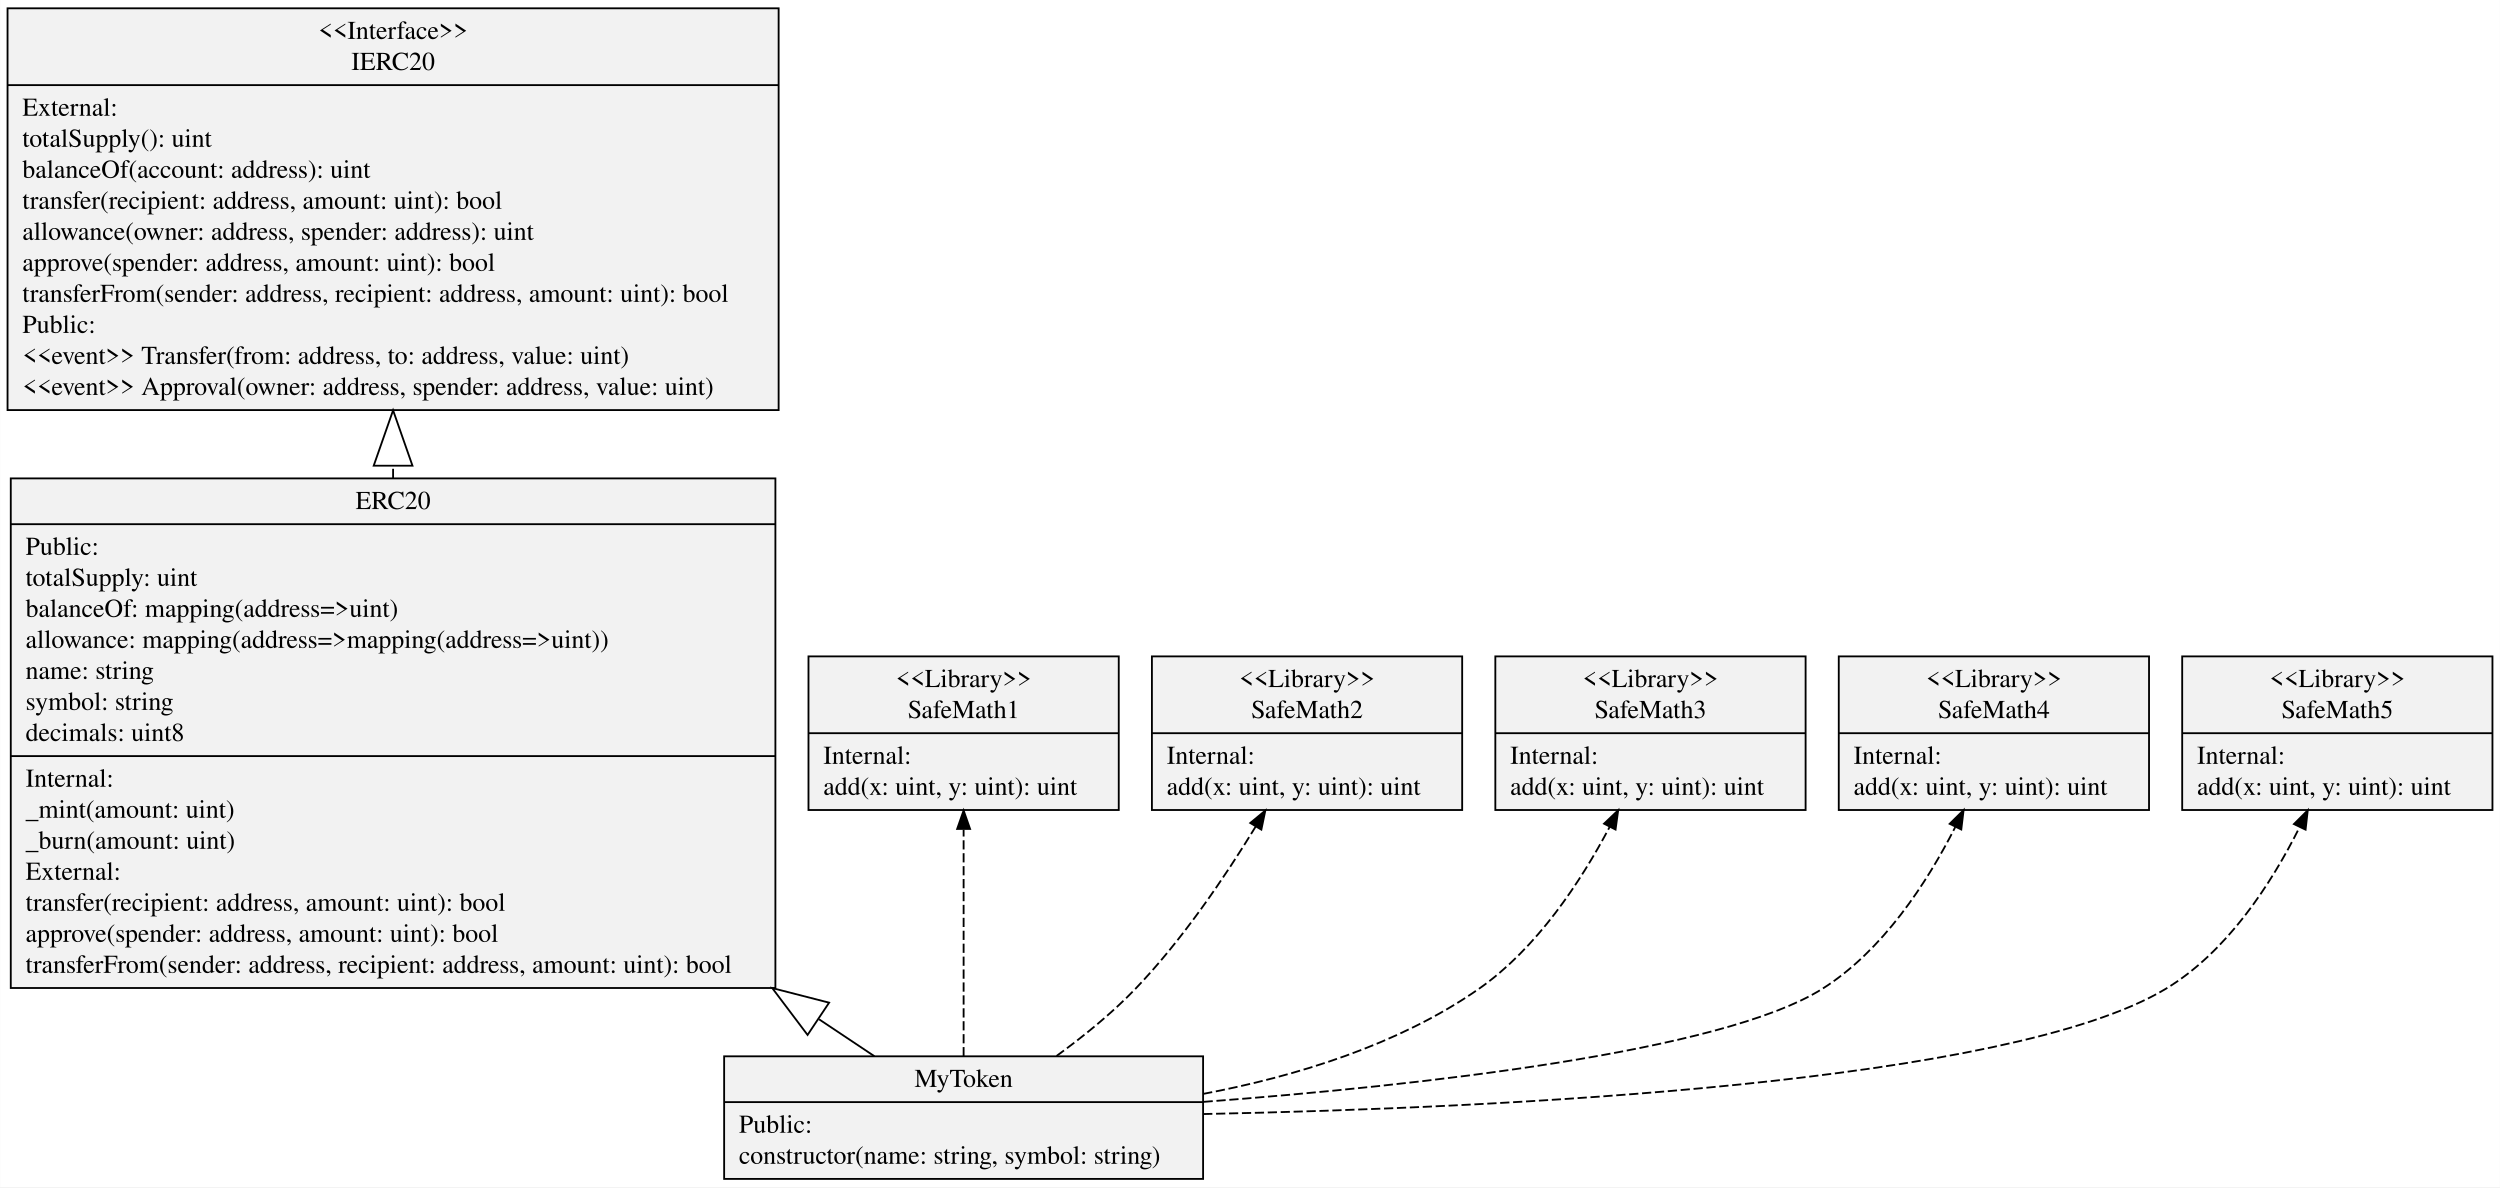
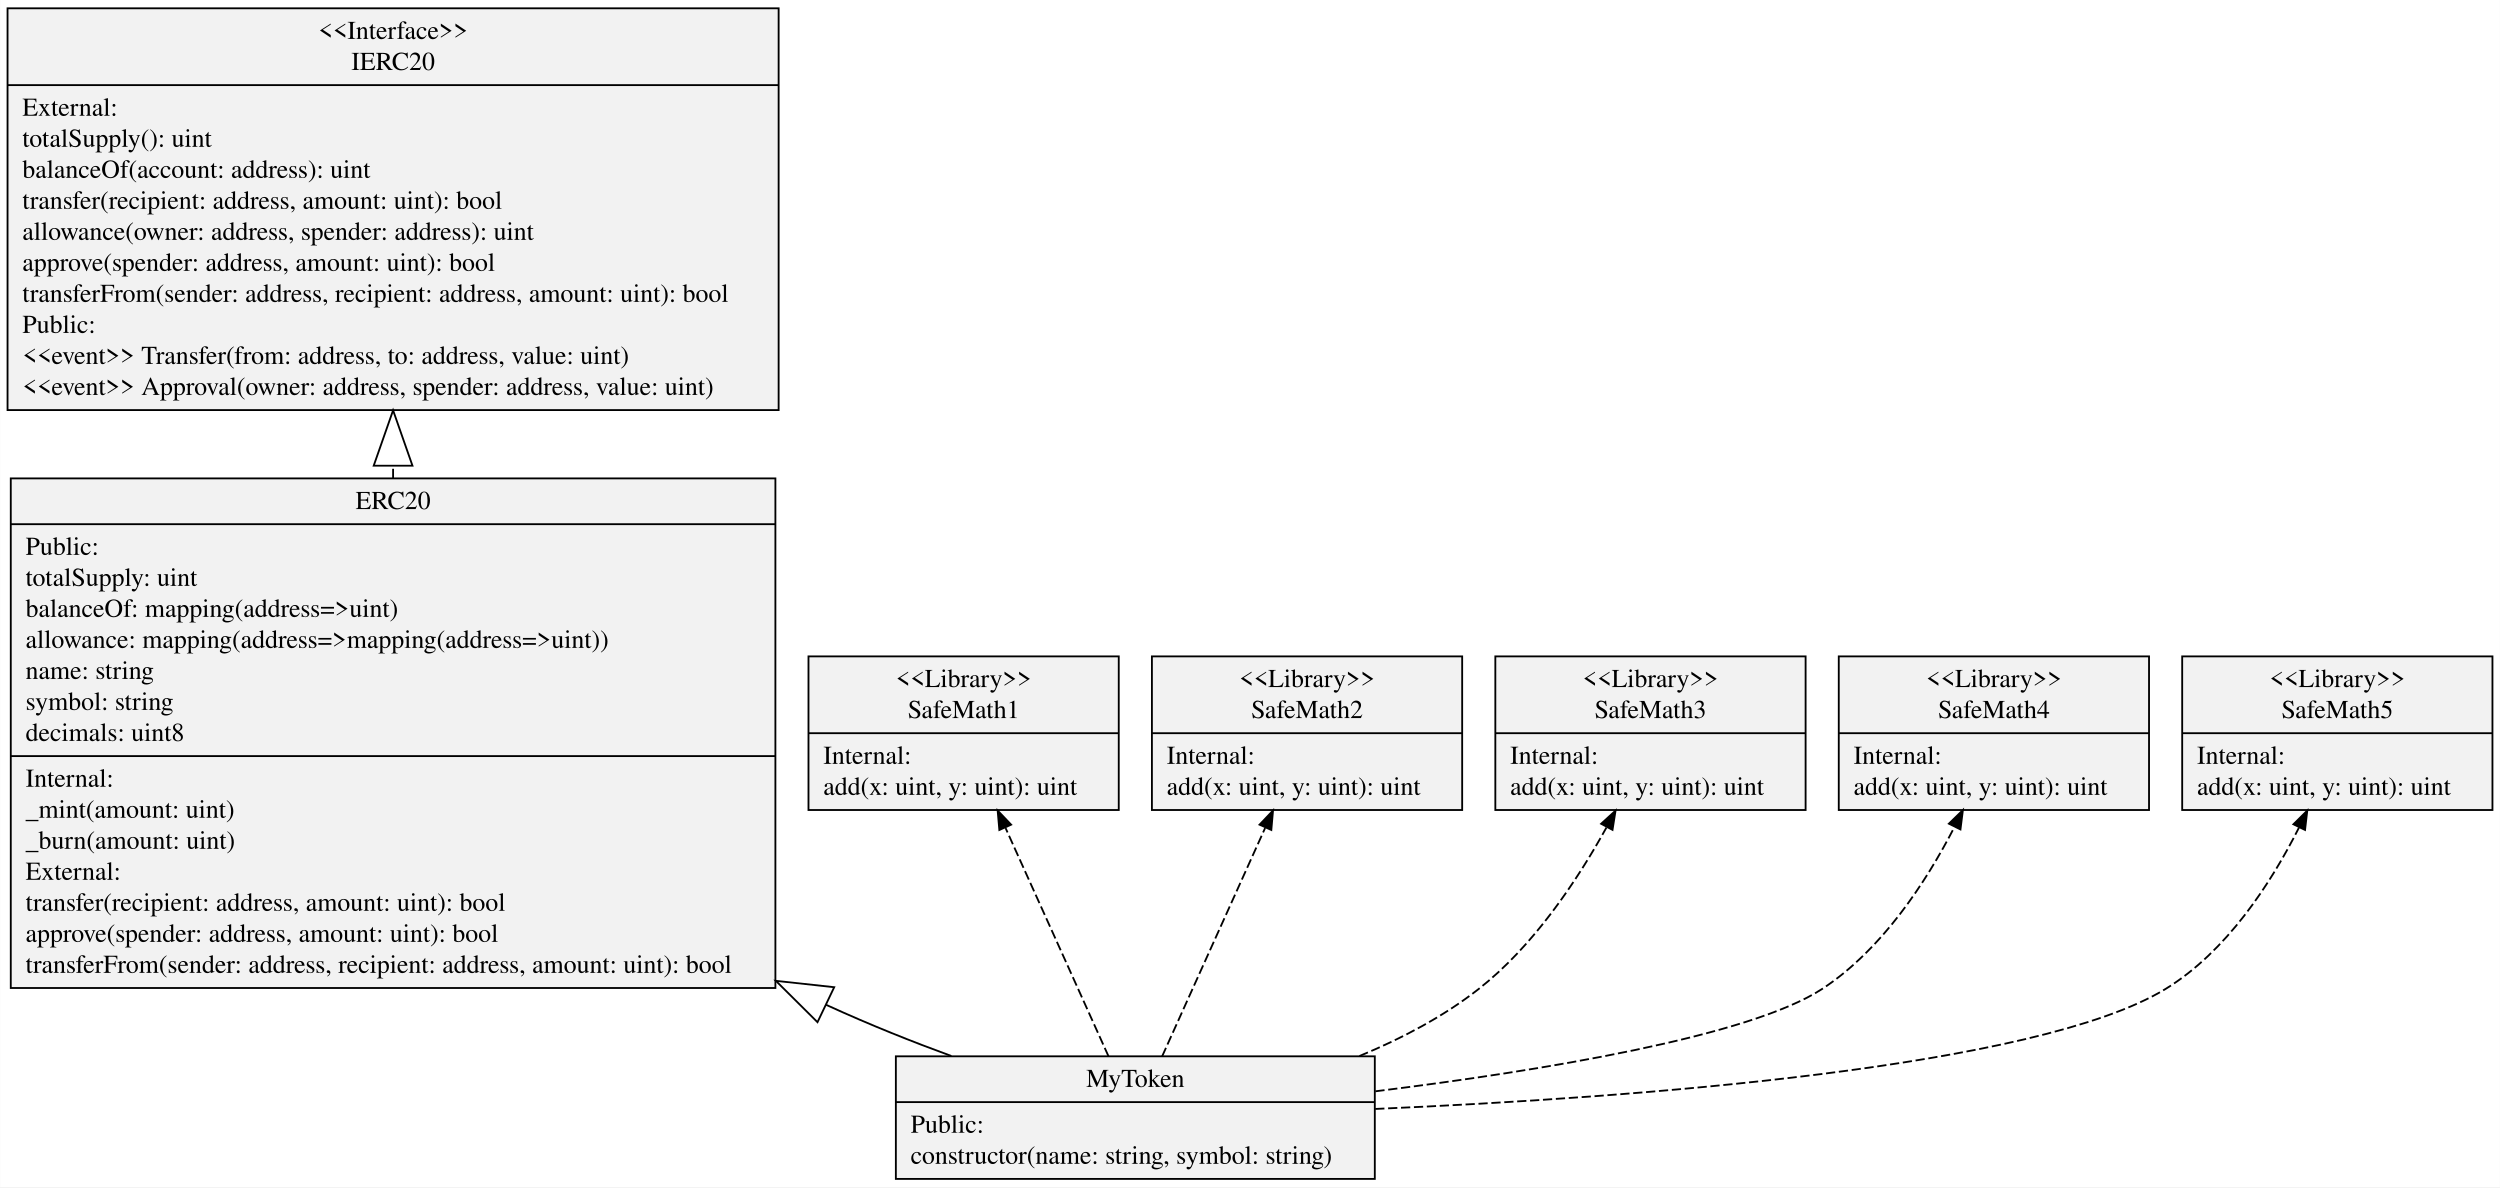
<svg xmlns="http://www.w3.org/2000/svg" width="1354pt" height="643pt" viewBox="0.00 0.00 1353.83 643.00">
  <g id="graph0" class="graph" transform="scale(1 1) rotate(0) translate(4 639)">
    <polygon fill="white" stroke="transparent" points="-4,4 -4,-639 1349.83,-639 1349.83,4 -4,4" />
    <g id="node1" class="node">
-       <polygon fill="#f2f2f2" stroke="black" points="388.11,-0.5 388.11,-66.9 647.51,-66.9 647.51,-0.5 388.11,-0.5" />
-       <text text-anchor="middle" x="517.81" y="-50.3" font-family="Times,serif" font-size="14.00">MyToken</text>
-       <polyline fill="none" stroke="black" points="388.11,-42.1 647.51,-42.1 " />
-       <text text-anchor="start" x="396.11" y="-25.5" font-family="Times,serif" font-size="14.00">Public:</text>
-       <text text-anchor="start" x="396.11" y="-8.7" font-family="Times,serif" font-size="14.00">    constructor(name: string, symbol: string)</text>
+       <polygon fill="#f2f2f2" stroke="black" points="481.11,-0.5 481.11,-66.9 740.51,-66.9 740.51,-0.5 481.11,-0.5" />
+       <text text-anchor="middle" x="610.81" y="-50.3" font-family="Times,serif" font-size="14.00">MyToken</text>
+       <polyline fill="none" stroke="black" points="481.11,-42.1 740.51,-42.1 " />
+       <text text-anchor="start" x="489.11" y="-25.5" font-family="Times,serif" font-size="14.00">Public:</text>
+       <text text-anchor="start" x="489.11" y="-8.7" font-family="Times,serif" font-size="14.00">    constructor(name: string, symbol: string)</text>
    </g>
    <g id="node2" class="node">
      <polygon fill="#f2f2f2" stroke="black" points="1.75,-103.9 1.75,-379.9 415.87,-379.9 415.87,-103.9 1.75,-103.9" />
      <text text-anchor="middle" x="208.81" y="-363.3" font-family="Times,serif" font-size="14.00">ERC20</text>
      <polyline fill="none" stroke="black" points="1.75,-355.1 415.87,-355.1 " />
      <text text-anchor="start" x="9.75" y="-338.5" font-family="Times,serif" font-size="14.00">Public:</text>
      <text text-anchor="start" x="9.75" y="-321.7" font-family="Times,serif" font-size="14.00">   totalSupply: uint</text>
      <text text-anchor="start" x="9.75" y="-304.9" font-family="Times,serif" font-size="14.00">   balanceOf: mapping(address=&gt;uint)</text>
      <text text-anchor="start" x="9.75" y="-288.1" font-family="Times,serif" font-size="14.00">   allowance: mapping(address=&gt;mapping(address=&gt;uint))</text>
      <text text-anchor="start" x="9.75" y="-271.3" font-family="Times,serif" font-size="14.00">   name: string</text>
      <text text-anchor="start" x="9.75" y="-254.5" font-family="Times,serif" font-size="14.00">   symbol: string</text>
      <text text-anchor="start" x="9.75" y="-237.7" font-family="Times,serif" font-size="14.00">   decimals: uint8</text>
      <polyline fill="none" stroke="black" points="1.75,-229.5 415.87,-229.5 " />
      <text text-anchor="start" x="9.75" y="-212.9" font-family="Times,serif" font-size="14.00">Internal:</text>
      <text text-anchor="start" x="9.75" y="-196.1" font-family="Times,serif" font-size="14.00">    _mint(amount: uint)</text>
      <text text-anchor="start" x="9.75" y="-179.3" font-family="Times,serif" font-size="14.00">    _burn(amount: uint)</text>
      <text text-anchor="start" x="9.75" y="-162.5" font-family="Times,serif" font-size="14.00">External:</text>
      <text text-anchor="start" x="9.75" y="-145.7" font-family="Times,serif" font-size="14.00">    transfer(recipient: address, amount: uint): bool</text>
      <text text-anchor="start" x="9.75" y="-128.9" font-family="Times,serif" font-size="14.00">    approve(spender: address, amount: uint): bool</text>
      <text text-anchor="start" x="9.75" y="-112.1" font-family="Times,serif" font-size="14.00">    transferFrom(sender: address, recipient: address, amount: uint): bool</text>
    </g>
    <g id="edge1" class="edge">
-       <path fill="none" stroke="black" d="M469.53,-66.92C460.38,-73.02 450.27,-79.77 439.5,-86.96" />
-       <polygon fill="none" stroke="black" points="433.29,-78.48 414.16,-103.86 444.95,-95.95 433.29,-78.48" />
+       <path fill="none" stroke="black" d="M511.18,-67.06C490.19,-74.75 467.99,-83.52 443.33,-94.79" />
+       <polygon fill="none" stroke="black" points="438.67,-85.38 416.12,-107.78 447.72,-104.33 438.67,-85.38" />
    </g>
    <g id="node4" class="node">
      <polygon fill="#f2f2f2" stroke="black" points="433.79,-200.3 433.79,-283.5 601.83,-283.5 601.83,-200.3 433.79,-200.3" />
      <text text-anchor="middle" x="517.81" y="-266.9" font-family="Times,serif" font-size="14.00">&lt;&lt;Library&gt;&gt;</text>
      <text text-anchor="middle" x="517.81" y="-250.1" font-family="Times,serif" font-size="14.00">SafeMath1</text>
      <polyline fill="none" stroke="black" points="433.79,-241.9 601.83,-241.9 " />
      <text text-anchor="start" x="441.79" y="-225.3" font-family="Times,serif" font-size="14.00">Internal:</text>
      <text text-anchor="start" x="441.79" y="-208.5" font-family="Times,serif" font-size="14.00">    add(x: uint, y: uint): uint</text>
    </g>
    <g id="edge2" class="edge">
-       <path fill="none" stroke="black" stroke-dasharray="5,2" d="M517.81,-66.92C517.81,-99.74 517.81,-151.13 517.81,-189.57" />
-       <polygon fill="black" stroke="black" points="514.31,-190.04 517.81,-200.04 521.31,-190.04 514.31,-190.04" />
+       <path fill="none" stroke="black" stroke-dasharray="5,2" d="M596.28,-66.92C581.35,-100.02 557.9,-152.01 540.52,-190.55" />
+       <polygon fill="black" stroke="black" points="537.16,-189.48 536.24,-200.04 543.54,-192.36 537.16,-189.48" />
    </g>
    <g id="node5" class="node">
      <polygon fill="#f2f2f2" stroke="black" points="619.79,-200.3 619.79,-283.5 787.83,-283.5 787.83,-200.3 619.79,-200.3" />
      <text text-anchor="middle" x="703.81" y="-266.9" font-family="Times,serif" font-size="14.00">&lt;&lt;Library&gt;&gt;</text>
      <text text-anchor="middle" x="703.81" y="-250.1" font-family="Times,serif" font-size="14.00">SafeMath2</text>
      <polyline fill="none" stroke="black" points="619.79,-241.9 787.83,-241.9 " />
      <text text-anchor="start" x="627.79" y="-225.3" font-family="Times,serif" font-size="14.00">Internal:</text>
      <text text-anchor="start" x="627.79" y="-208.5" font-family="Times,serif" font-size="14.00">    add(x: uint, y: uint): uint</text>
    </g>
    <g id="edge3" class="edge">
-       <path fill="none" stroke="black" stroke-dasharray="5,2" d="M568.15,-67.1C582.76,-77.73 598.16,-90.22 610.81,-103.4 636.1,-129.77 659.15,-163.74 675.98,-191.32" />
-       <polygon fill="black" stroke="black" points="673.06,-193.27 681.22,-200.03 679.06,-189.66 673.06,-193.27" />
+       <path fill="none" stroke="black" stroke-dasharray="5,2" d="M625.34,-66.92C640.27,-100.02 663.72,-152.01 681.1,-190.55" />
+       <polygon fill="black" stroke="black" points="678.08,-192.36 685.38,-200.04 684.46,-189.48 678.08,-192.36" />
    </g>
    <g id="node6" class="node">
      <polygon fill="#f2f2f2" stroke="black" points="805.79,-200.3 805.79,-283.5 973.83,-283.5 973.83,-200.3 805.79,-200.3" />
      <text text-anchor="middle" x="889.81" y="-266.9" font-family="Times,serif" font-size="14.00">&lt;&lt;Library&gt;&gt;</text>
      <text text-anchor="middle" x="889.81" y="-250.1" font-family="Times,serif" font-size="14.00">SafeMath3</text>
      <polyline fill="none" stroke="black" points="805.79,-241.9 973.83,-241.9 " />
      <text text-anchor="start" x="813.79" y="-225.3" font-family="Times,serif" font-size="14.00">Internal:</text>
      <text text-anchor="start" x="813.79" y="-208.5" font-family="Times,serif" font-size="14.00">    add(x: uint, y: uint): uint</text>
    </g>
    <g id="edge4" class="edge">
-       <path fill="none" stroke="black" stroke-dasharray="5,2" d="M647.54,-46.54C697.62,-56.03 753.23,-73.02 796.81,-103.4 828.2,-125.28 852.04,-161.45 867.73,-191.2" />
-       <polygon fill="black" stroke="black" points="864.66,-192.89 872.33,-200.2 870.89,-189.71 864.66,-192.89" />
+       <path fill="none" stroke="black" stroke-dasharray="5,2" d="M732.18,-67.05C755.03,-76.49 777.71,-88.43 796.81,-103.4 826.38,-126.59 849.95,-161.82 865.97,-190.82" />
+       <polygon fill="black" stroke="black" points="863.08,-192.84 870.9,-199.99 869.25,-189.53 863.08,-192.84" />
    </g>
    <g id="node7" class="node">
      <polygon fill="#f2f2f2" stroke="black" points="991.79,-200.3 991.79,-283.5 1159.83,-283.5 1159.83,-200.3 991.79,-200.3" />
      <text text-anchor="middle" x="1075.81" y="-266.9" font-family="Times,serif" font-size="14.00">&lt;&lt;Library&gt;&gt;</text>
      <text text-anchor="middle" x="1075.81" y="-250.1" font-family="Times,serif" font-size="14.00">SafeMath4</text>
      <polyline fill="none" stroke="black" points="991.79,-241.9 1159.83,-241.9 " />
      <text text-anchor="start" x="999.79" y="-225.3" font-family="Times,serif" font-size="14.00">Internal:</text>
      <text text-anchor="start" x="999.79" y="-208.5" font-family="Times,serif" font-size="14.00">    add(x: uint, y: uint): uint</text>
    </g>
    <g id="edge5" class="edge">
-       <path fill="none" stroke="black" stroke-dasharray="5,2" d="M647.76,-42.23C765.46,-51.13 928.49,-69.24 982.81,-103.4 1015.53,-123.98 1039.49,-160.74 1054.89,-191.07" />
-       <polygon fill="black" stroke="black" points="1051.85,-192.82 1059.4,-200.26 1058.14,-189.74 1051.85,-192.82" />
+       <path fill="none" stroke="black" stroke-dasharray="5,2" d="M740.82,-47.95C831.66,-59.2 943.45,-77.65 982.81,-103.4 1015.05,-124.49 1038.97,-161.05 1054.48,-191.16" />
+       <polygon fill="black" stroke="black" points="1051.43,-192.89 1059.02,-200.28 1057.7,-189.77 1051.43,-192.89" />
    </g>
    <g id="node8" class="node">
      <polygon fill="#f2f2f2" stroke="black" points="1177.79,-200.3 1177.79,-283.5 1345.83,-283.5 1345.83,-200.3 1177.79,-200.3" />
      <text text-anchor="middle" x="1261.81" y="-266.9" font-family="Times,serif" font-size="14.00">&lt;&lt;Library&gt;&gt;</text>
      <text text-anchor="middle" x="1261.81" y="-250.1" font-family="Times,serif" font-size="14.00">SafeMath5</text>
      <polyline fill="none" stroke="black" points="1177.79,-241.9 1345.83,-241.9 " />
      <text text-anchor="start" x="1185.79" y="-225.3" font-family="Times,serif" font-size="14.00">Internal:</text>
      <text text-anchor="start" x="1185.79" y="-208.5" font-family="Times,serif" font-size="14.00">    add(x: uint, y: uint): uint</text>
    </g>
    <g id="edge6" class="edge">
-       <path fill="none" stroke="black" stroke-dasharray="5,2" d="M647.54,-35.63C811.81,-38.97 1083.73,-52.33 1168.81,-103.4 1202.06,-123.36 1226.05,-160.33 1241.33,-190.92" />
-       <polygon fill="black" stroke="black" points="1238.3,-192.69 1245.8,-200.18 1244.61,-189.65 1238.3,-192.69" />
+       <path fill="none" stroke="black" stroke-dasharray="5,2" d="M740.72,-38.39C882.69,-44.55 1099.25,-60.82 1168.81,-103.4 1201.78,-123.58 1225.73,-160.36 1241.06,-190.8" />
+       <polygon fill="black" stroke="black" points="1238.02,-192.56 1245.54,-200.02 1244.32,-189.5 1238.02,-192.56" />
    </g>
    <g id="node3" class="node">
      <polygon fill="#f2f2f2" stroke="black" points="0,-416.9 0,-634.5 417.62,-634.5 417.62,-416.9 0,-416.9" />
      <text text-anchor="middle" x="208.81" y="-617.9" font-family="Times,serif" font-size="14.00">&lt;&lt;Interface&gt;&gt;</text>
      <text text-anchor="middle" x="208.81" y="-601.1" font-family="Times,serif" font-size="14.00">IERC20</text>
      <polyline fill="none" stroke="black" points="0,-592.9 417.62,-592.9 " />
      <text text-anchor="start" x="8" y="-576.3" font-family="Times,serif" font-size="14.00">External:</text>
      <text text-anchor="start" x="8" y="-559.5" font-family="Times,serif" font-size="14.00">     totalSupply(): uint</text>
      <text text-anchor="start" x="8" y="-542.7" font-family="Times,serif" font-size="14.00">     balanceOf(account: address): uint</text>
      <text text-anchor="start" x="8" y="-525.9" font-family="Times,serif" font-size="14.00">     transfer(recipient: address, amount: uint): bool</text>
      <text text-anchor="start" x="8" y="-509.1" font-family="Times,serif" font-size="14.00">     allowance(owner: address, spender: address): uint</text>
      <text text-anchor="start" x="8" y="-492.3" font-family="Times,serif" font-size="14.00">     approve(spender: address, amount: uint): bool</text>
      <text text-anchor="start" x="8" y="-475.5" font-family="Times,serif" font-size="14.00">     transferFrom(sender: address, recipient: address, amount: uint): bool</text>
      <text text-anchor="start" x="8" y="-458.7" font-family="Times,serif" font-size="14.00">Public:</text>
      <text text-anchor="start" x="8" y="-441.9" font-family="Times,serif" font-size="14.00">    &lt;&lt;event&gt;&gt; Transfer(from: address, to: address, value: uint)</text>
      <text text-anchor="start" x="8" y="-425.1" font-family="Times,serif" font-size="14.00">    &lt;&lt;event&gt;&gt; Approval(owner: address, spender: address, value: uint)</text>
    </g>
    <g id="edge7" class="edge">
      <path fill="none" stroke="black" stroke-dasharray="5,2" d="M208.81,-380.09C208.81,-382.3 208.81,-384.51 208.81,-386.73" />
      <polygon fill="none" stroke="black" points="198.31,-386.77 208.81,-416.77 219.31,-386.77 198.31,-386.77" />
    </g>
  </g>
</svg>
